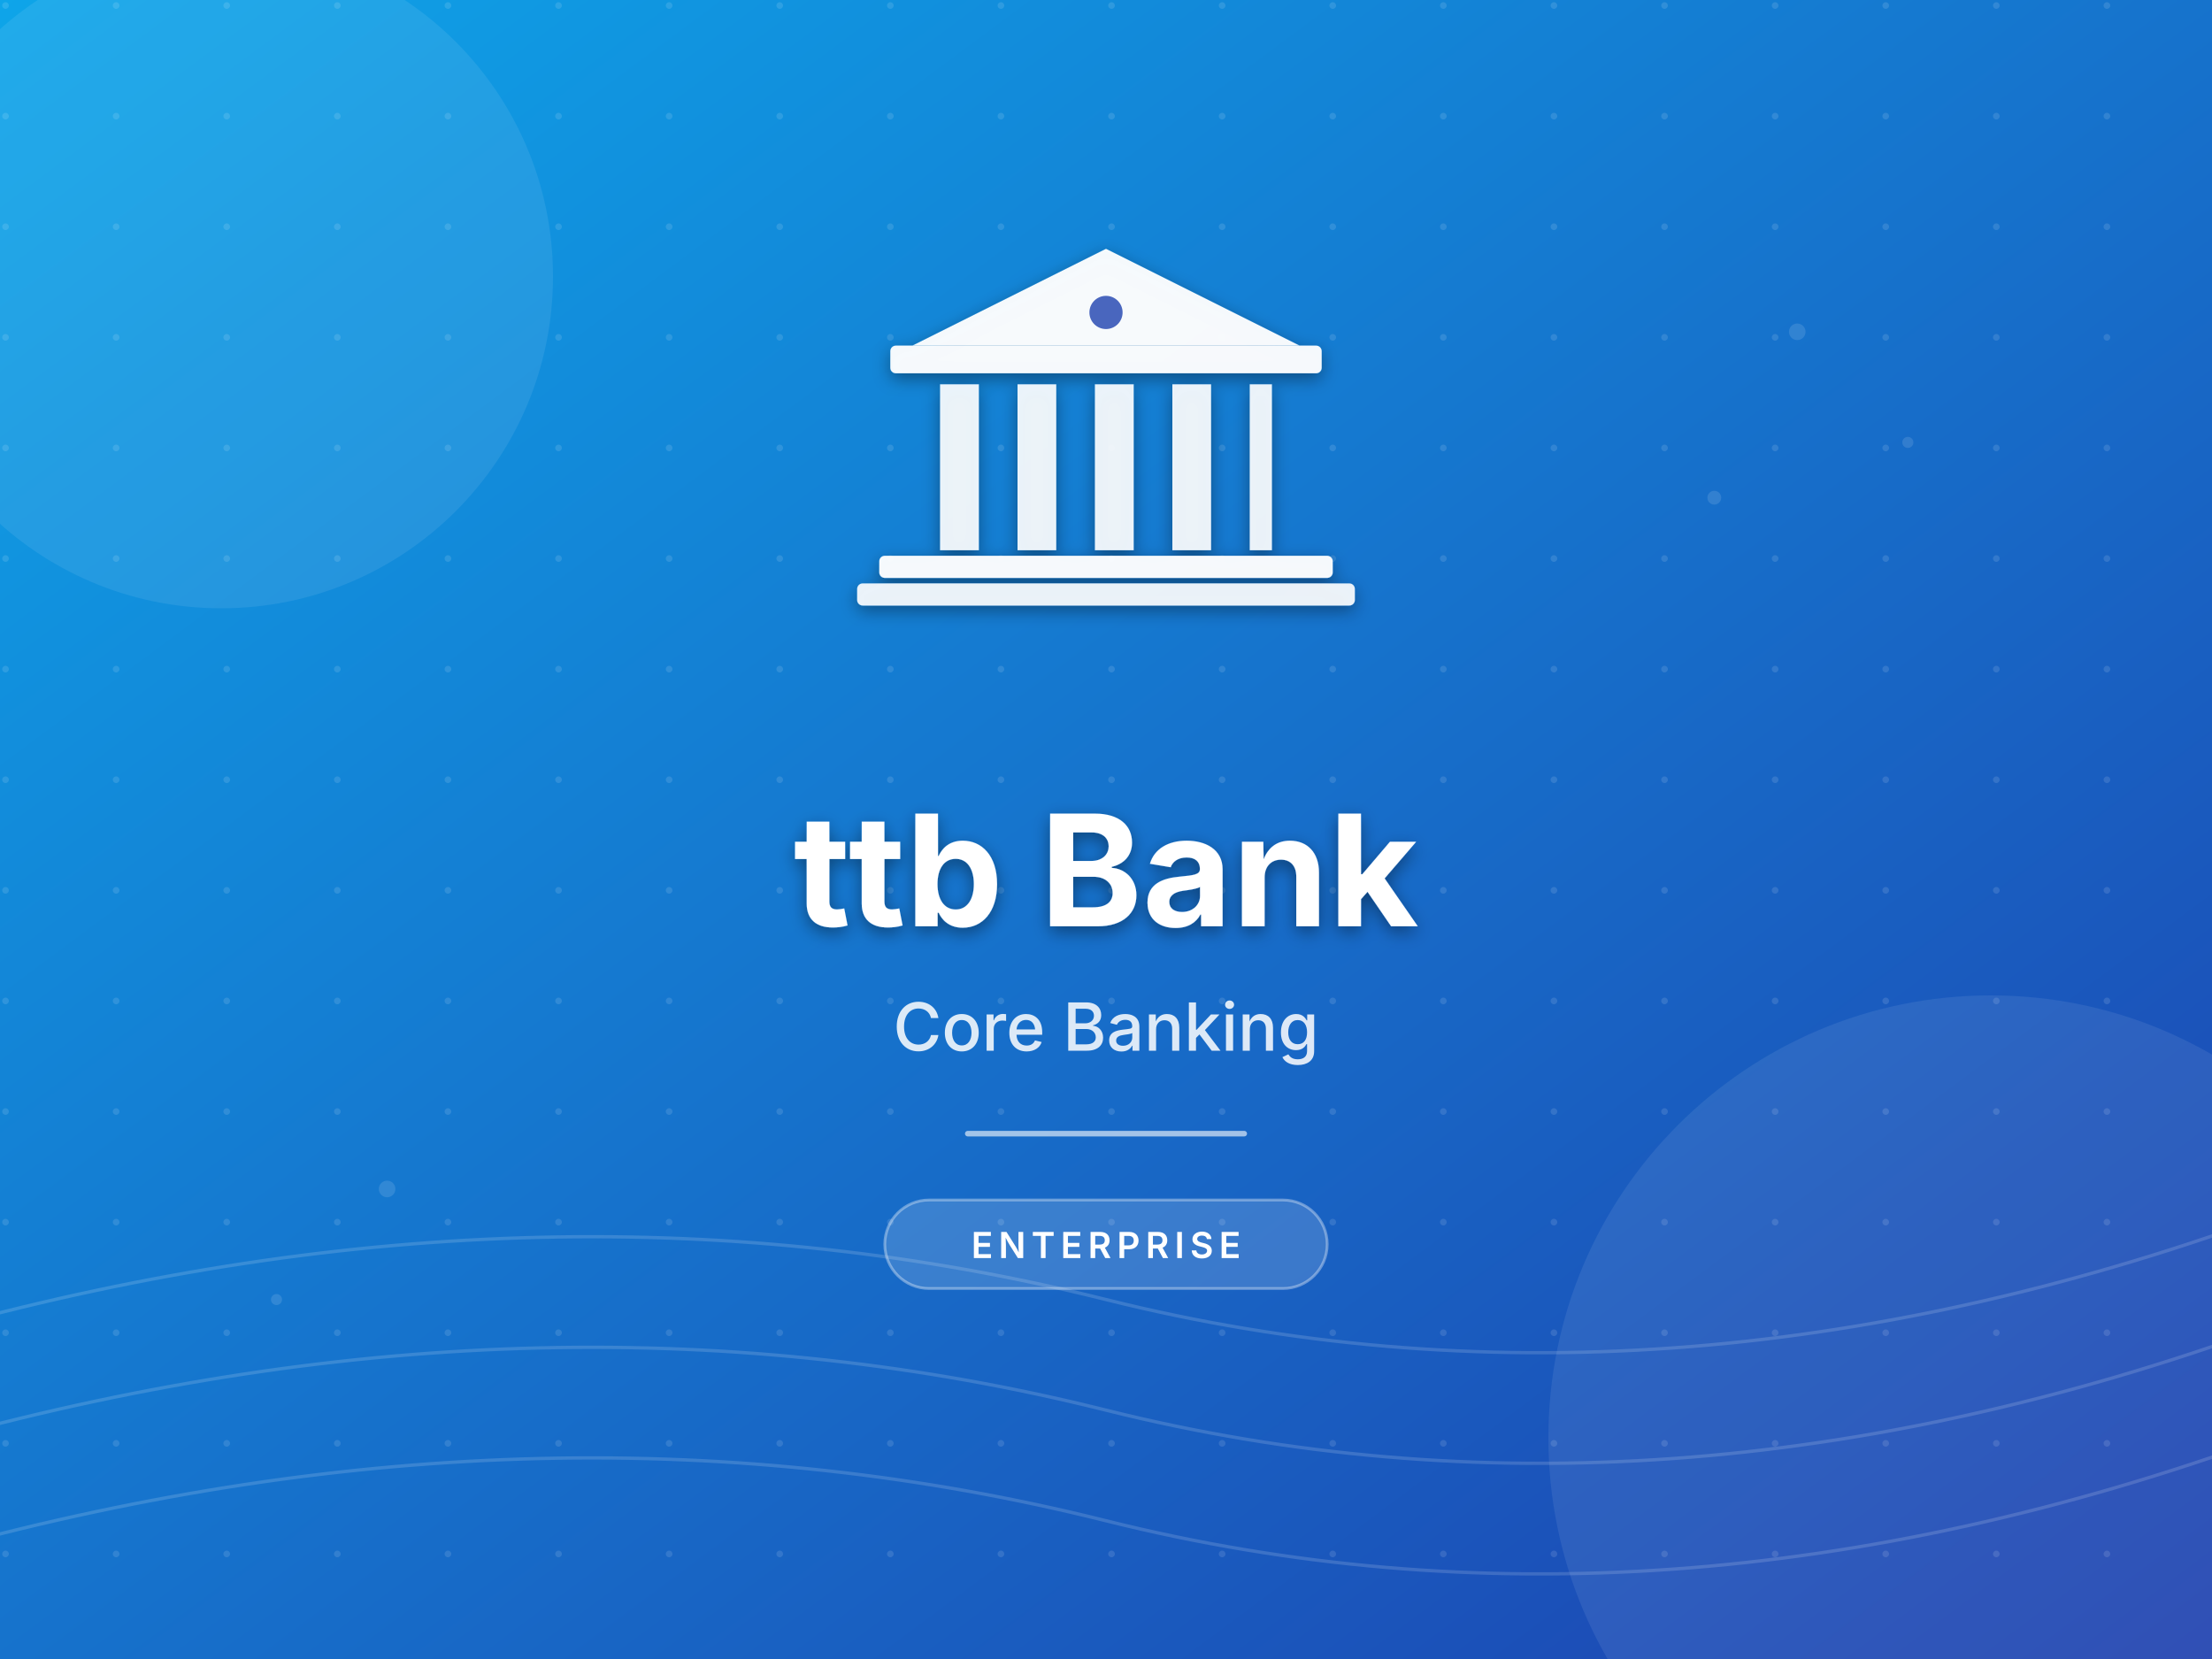
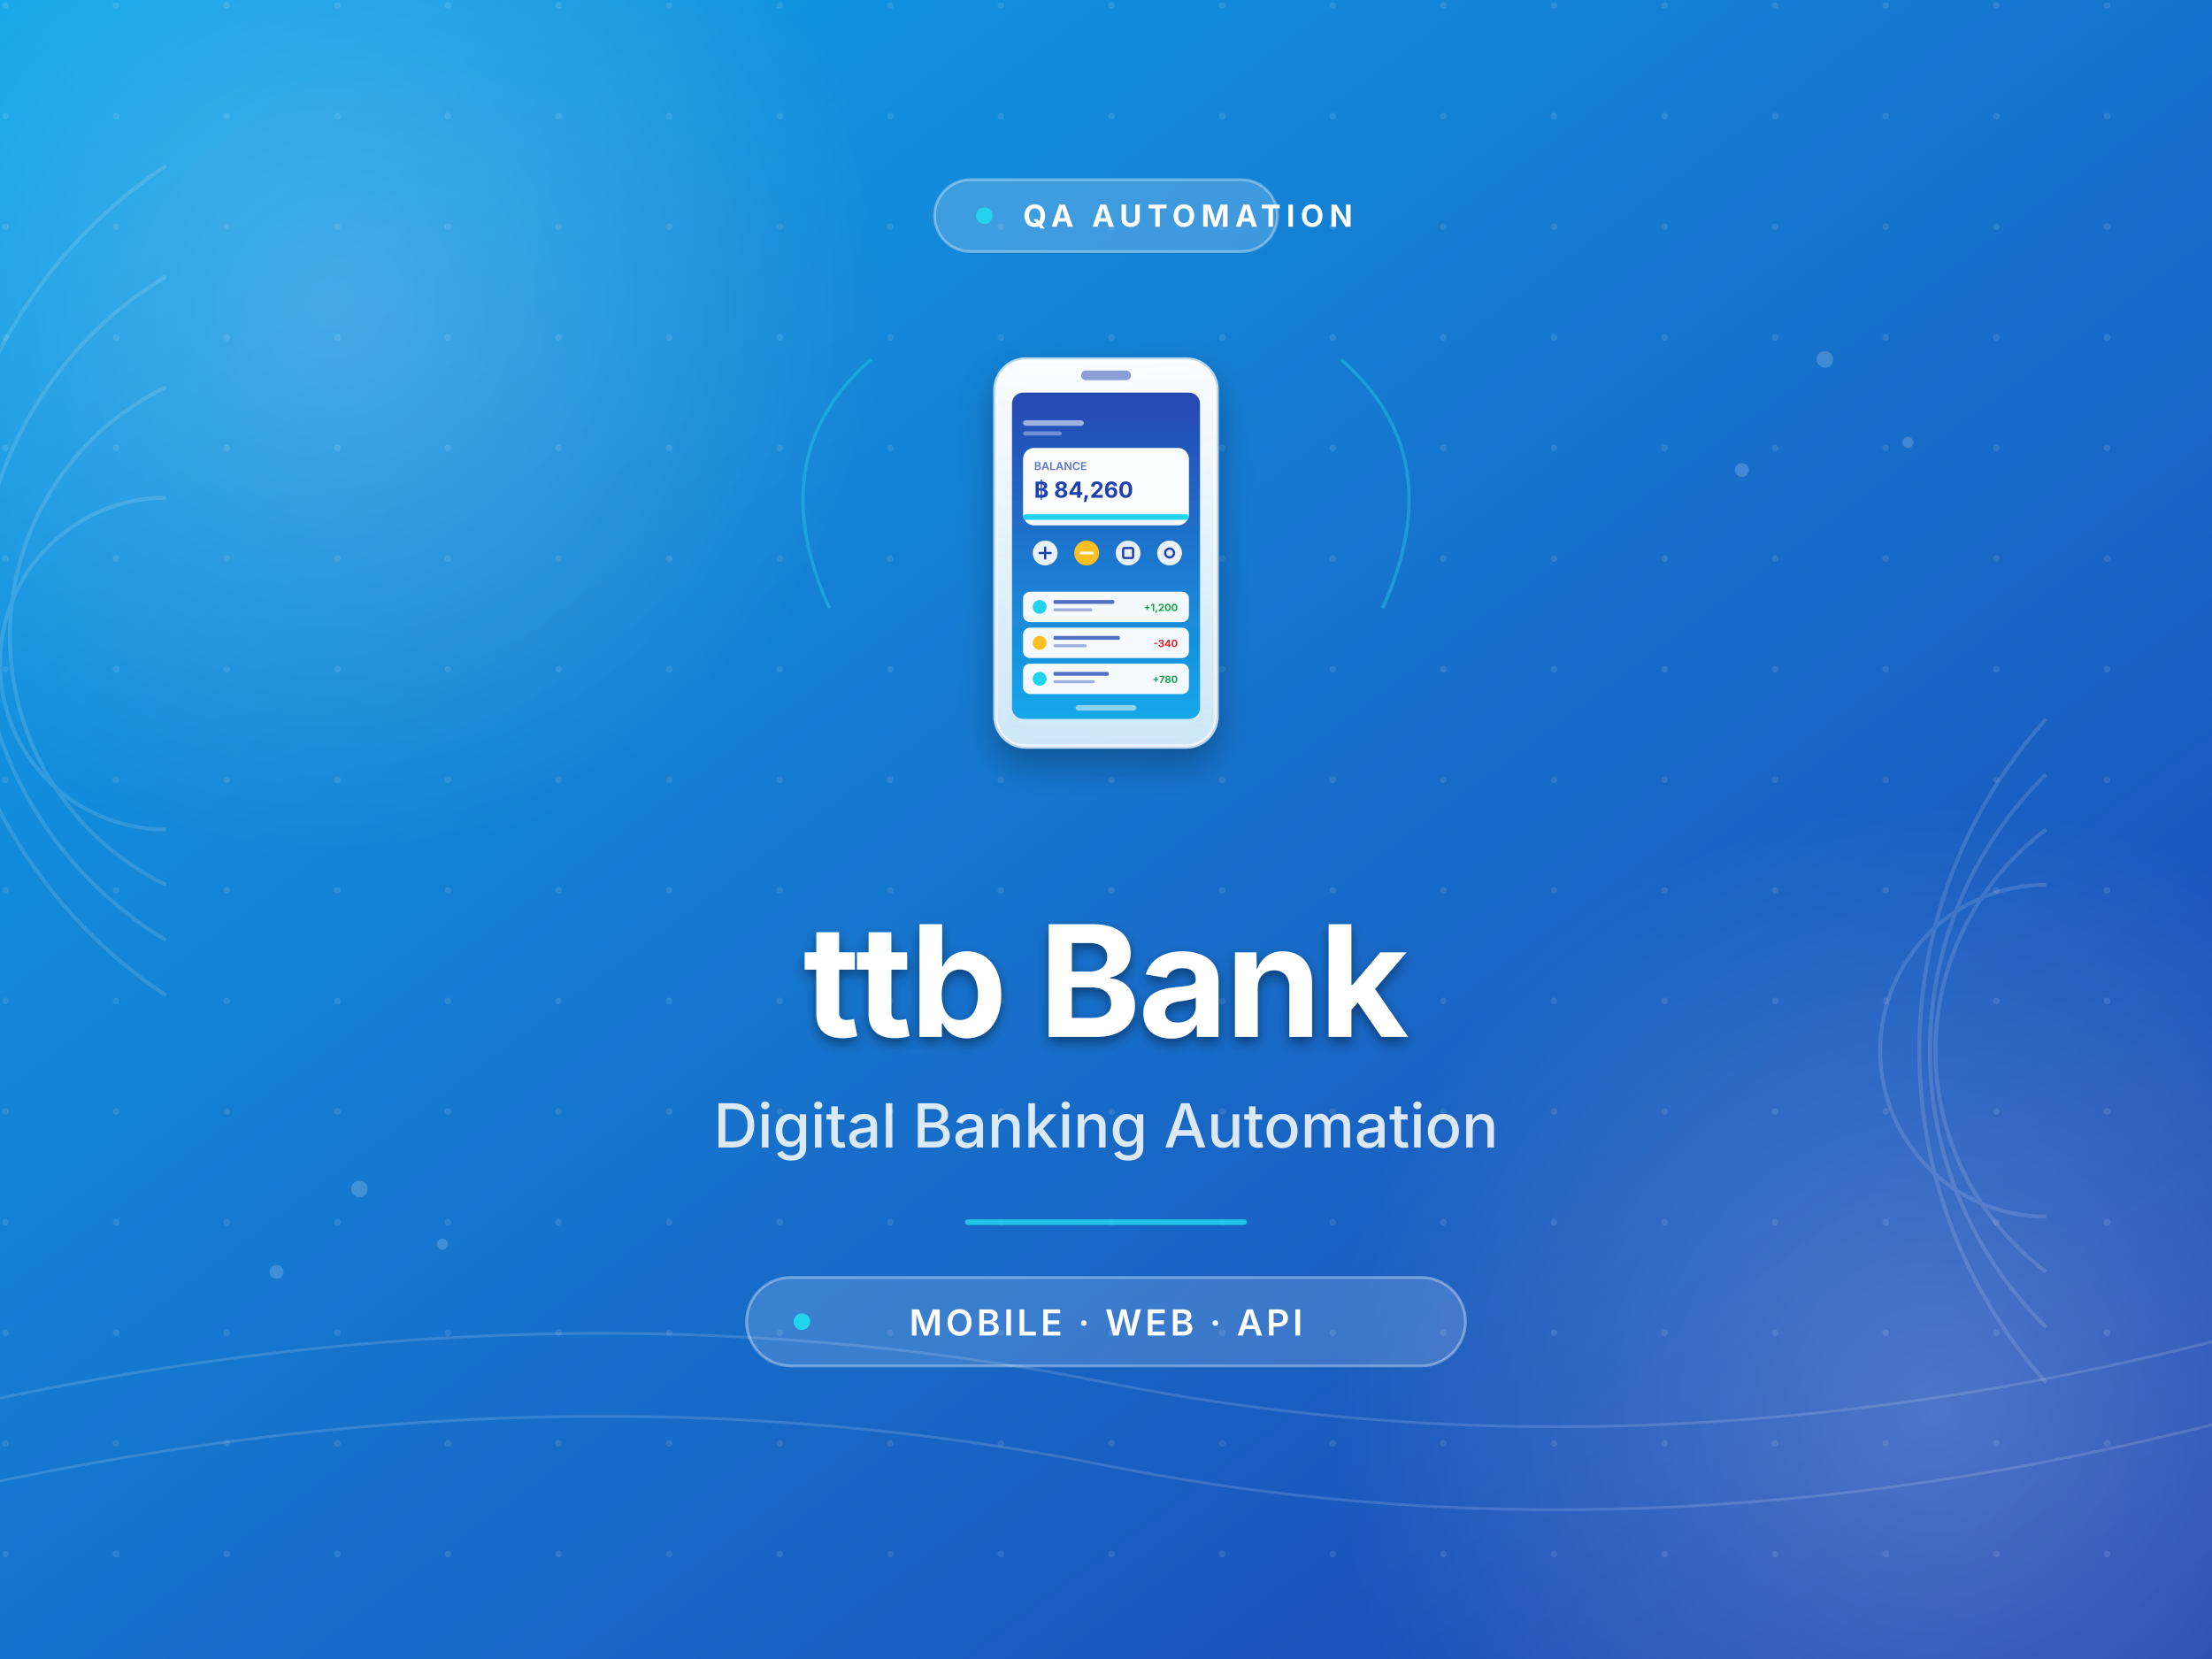
<svg xmlns="http://www.w3.org/2000/svg" viewBox="0 0 800 600" width="800" height="600">
  <defs>
    <linearGradient id="bgGrad" x1="0%" y1="0%" x2="100%" y2="100%">
      <stop offset="0%" stop-color="#0ea5e9" />
      <stop offset="100%" stop-color="#1e40af" />
    </linearGradient>
-     <filter id="dropShadow" x="-20%" y="-20%" width="140%" height="140%">
-       <feGaussianBlur in="SourceAlpha" stdDeviation="3" />
+     <linearGradient id="phoneGrad" x1="0%" y1="0%" x2="0%" y2="100%">
+       <stop offset="0%" stop-color="#ffffff" stop-opacity="0.98" />
+       <stop offset="100%" stop-color="#e0f2fe" stop-opacity="0.9" />
+     </linearGradient>
+     <linearGradient id="screenGrad" x1="0%" y1="0%" x2="0%" y2="100%">
+       <stop offset="0%" stop-color="#1e40af" />
+       <stop offset="100%" stop-color="#0ea5e9" />
+     </linearGradient>
+     <radialGradient id="glow" cx="50%" cy="50%" r="50%">
+       <stop offset="0%" stop-color="#ffffff" stop-opacity="0.22" />
+       <stop offset="100%" stop-color="#ffffff" stop-opacity="0" />
+     </radialGradient>
+     <filter id="textShadow" x="-20%" y="-20%" width="140%" height="140%">
+       <feGaussianBlur in="SourceAlpha" stdDeviation="2" />
      <feOffset dx="0" dy="2" result="offsetblur" />
      <feComponentTransfer>
        <feFuncA type="linear" slope="0.4" />
      </feComponentTransfer>
      <feMerge>
        <feMergeNode />
        <feMergeNode in="SourceGraphic" />
      </feMerge>
    </filter>
+     <filter id="phoneShadow" x="-30%" y="-30%" width="160%" height="160%">
+       <feGaussianBlur in="SourceAlpha" stdDeviation="6" />
+       <feOffset dx="0" dy="6" result="offsetblur" />
+       <feComponentTransfer>
+         <feFuncA type="linear" slope="0.3" />
+       </feComponentTransfer>
+       <feMerge>
+         <feMergeNode />
+         <feMergeNode in="SourceGraphic" />
+       </feMerge>
+     </filter>
    <pattern id="dotGrid" x="0" y="0" width="40" height="40" patternUnits="userSpaceOnUse">
-       <circle cx="2" cy="2" r="1.2" fill="#ffffff" opacity="0.12" />
+       <circle cx="2" cy="2" r="1.2" fill="#ffffff" opacity="0.1" />
    </pattern>
  </defs>
  <rect width="800" height="600" fill="url(#bgGrad)" />
  <rect width="800" height="600" fill="url(#dotGrid)" />
-   <g opacity="0.08" fill="#ffffff">
-     <circle cx="80" cy="100" r="120" />
-     <circle cx="720" cy="520" r="160" />
+   <circle cx="120" cy="110" r="200" fill="url(#glow)" />
+   <circle cx="700" cy="510" r="220" fill="url(#glow)" />
+   <g stroke="#ffffff" stroke-width="1.4" fill="none" opacity="0.13">
+     <path d="M 60 300 A 60 60 0 0 1 60 180" />
+     <path d="M 60 320 A 100 100 0 0 1 60 140" />
+     <path d="M 60 340 A 140 140 0 0 1 60 100" />
+     <path d="M 60 360 A 180 180 0 0 1 60 60" />
  </g>
-   <g opacity="0.15" stroke="#ffffff" stroke-width="1.2" fill="none">
-     <path d="M -20 480 Q 200 420 400 470 T 820 440" />
-     <path d="M -20 520 Q 200 460 400 510 T 820 480" />
-     <path d="M -20 560 Q 200 500 400 550 T 820 520" />
+   <g stroke="#ffffff" stroke-width="1.4" fill="none" opacity="0.13">
+     <path d="M 740 320 A 60 60 0 0 0 740 440" />
+     <path d="M 740 300 A 100 100 0 0 0 740 460" />
+     <path d="M 740 280 A 140 140 0 0 0 740 480" />
+     <path d="M 740 260 A 180 180 0 0 0 740 500" />
  </g>
-   <g opacity="0.12" fill="#ffffff">
-     <circle cx="650" cy="120" r="3" />
+   <g stroke="#ffffff" stroke-width="1" fill="none" opacity="0.14">
+     <path d="M -20 510 Q 200 460 400 500 T 820 480" />
+     <path d="M -20 540 Q 200 490 400 530 T 820 510" />
+   </g>
+   <g fill="#ffffff" opacity="0.18">
+     <circle cx="130" cy="430" r="3" />
+     <circle cx="160" cy="450" r="2" />
+     <circle cx="100" cy="460" r="2.5" />
+     <circle cx="660" cy="130" r="3" />
    <circle cx="690" cy="160" r="2" />
-     <circle cx="620" cy="180" r="2.5" />
-     <circle cx="140" cy="430" r="3" />
-     <circle cx="100" cy="470" r="2" />
+     <circle cx="630" cy="170" r="2.5" />
  </g>
-   <g transform="translate(400, 95)" filter="url(#dropShadow)">
-     <path d="M -70 30 L 0 -5 L 70 30 Z" fill="#ffffff" opacity="0.95" />
-     <rect x="-78" y="30" width="156" height="10" rx="2" fill="#ffffff" opacity="0.95" />
-     <rect x="-60" y="44" width="14" height="60" fill="#ffffff" opacity="0.9" />
-     <rect x="-32" y="44" width="14" height="60" fill="#ffffff" opacity="0.9" />
-     <rect x="-4" y="44" width="14" height="60" fill="#ffffff" opacity="0.9" />
-     <rect x="24" y="44" width="14" height="60" fill="#ffffff" opacity="0.9" />
-     <rect x="52" y="44" width="8" height="60" fill="#ffffff" opacity="0.9" />
-     <rect x="-82" y="106" width="164" height="8" rx="2" fill="#ffffff" opacity="0.95" />
-     <rect x="-90" y="116" width="180" height="8" rx="2" fill="#ffffff" opacity="0.9" />
-     <circle cx="0" cy="18" r="6" fill="#1e40af" opacity="0.8" />
+   <g transform="translate(400, 78)">
+     <rect x="-62" y="-13" width="124" height="26" rx="13" fill="#ffffff" fill-opacity="0.18" stroke="#ffffff" stroke-opacity="0.35" stroke-width="1" />
+     <circle cx="-44" cy="0" r="3" fill="#22d3ee" />
+     <text x="-30" y="4" font-family="Inter, system-ui, sans-serif" font-weight="700" font-size="11" fill="#ffffff" letter-spacing="2">QA AUTOMATION</text>
  </g>
-   <text x="400" y="335" fill="#ffffff" font-family="Inter, system-ui, sans-serif" font-weight="700" font-size="56" text-anchor="middle" filter="url(#dropShadow)">ttb Bank</text>
-   <text x="400" y="380" fill="#ffffff" fill-opacity="0.85" font-family="Inter, system-ui, sans-serif" font-weight="500" font-size="24" text-anchor="middle">Core Banking</text>
-   <line x1="350" y1="410" x2="450" y2="410" stroke="#ffffff" stroke-width="2" opacity="0.6" stroke-linecap="round" />
-   <g transform="translate(400, 450)">
-     <rect x="-80" y="-16" width="160" height="32" rx="16" fill="#ffffff" fill-opacity="0.15" stroke="#ffffff" stroke-opacity="0.35" stroke-width="1" />
-     <text x="0" y="5" fill="#ffffff" font-family="Inter, system-ui, sans-serif" font-weight="600" font-size="13" text-anchor="middle" letter-spacing="2">ENTERPRISE</text>
+   <g transform="translate(400, 130)" filter="url(#phoneShadow)">
+     <rect x="-40" y="0" width="80" height="140" rx="11" ry="11" fill="url(#phoneGrad)" stroke="#ffffff" stroke-width="1.5" stroke-opacity="0.7" />
+     <rect x="-9" y="4" width="18" height="3.5" rx="1.75" fill="#1e40af" opacity="0.5" />
+     <rect x="-34" y="12" width="68" height="118" rx="4" fill="url(#screenGrad)" opacity="0.96" />
+     <rect x="-30" y="22" width="22" height="2" rx="1" fill="#ffffff" opacity="0.55" />
+     <rect x="-30" y="26" width="14" height="1.5" rx="0.75" fill="#ffffff" opacity="0.35" />
+     <rect x="-30" y="32" width="60" height="28" rx="4" fill="#ffffff" opacity="0.98" />
+     <text x="-26" y="40" font-family="Inter, system-ui, sans-serif" font-size="4" fill="#1e40af" opacity="0.7" font-weight="600">BALANCE</text>
+     <text x="-26" y="50" font-family="Inter, system-ui, sans-serif" font-size="8" font-weight="700" fill="#1e40af">฿ 84,260</text>
+     <rect x="-30" y="56" width="60" height="2" rx="1" fill="#22d3ee" />
+     <circle cx="-22" cy="70" r="4.5" fill="#ffffff" opacity="0.9" />
+     <circle cx="-7" cy="70" r="4.5" fill="#fbbf24" />
+     <circle cx="8" cy="70" r="4.5" fill="#ffffff" opacity="0.9" />
+     <circle cx="23" cy="70" r="4.5" fill="#ffffff" opacity="0.9" />
+     <path d="M -24 70 L -20 70 M -22 68 L -22 72" stroke="#1e40af" stroke-width="0.8" stroke-linecap="round" />
+     <path d="M -9 70 L -5 70" stroke="#ffffff" stroke-width="1" stroke-linecap="round" />
+     <rect x="6.2" y="68.2" width="3.6" height="3.6" rx="0.5" fill="none" stroke="#1e40af" stroke-width="0.8" />
+     <circle cx="23" cy="70" r="1.6" fill="none" stroke="#1e40af" stroke-width="0.8" />
+     <rect x="-30" y="84" width="60" height="11" rx="2.5" fill="#ffffff" opacity="0.95" />
+     <circle cx="-24" cy="89.5" r="2.5" fill="#22d3ee" />
+     <rect x="-19" y="87" width="22" height="1.4" rx="0.5" fill="#1e40af" opacity="0.75" />
+     <rect x="-19" y="90" width="14" height="1.1" rx="0.5" fill="#1e40af" opacity="0.4" />
+     <text x="26" y="91" font-family="Inter, system-ui, sans-serif" font-size="3.6" font-weight="700" fill="#16a34a" text-anchor="end">+1,200</text>
+     <rect x="-30" y="97" width="60" height="11" rx="2.5" fill="#ffffff" opacity="0.95" />
+     <circle cx="-24" cy="102.5" r="2.5" fill="#fbbf24" />
+     <rect x="-19" y="100" width="24" height="1.4" rx="0.5" fill="#1e40af" opacity="0.75" />
+     <rect x="-19" y="103" width="12" height="1.1" rx="0.5" fill="#1e40af" opacity="0.4" />
+     <text x="26" y="104" font-family="Inter, system-ui, sans-serif" font-size="3.6" font-weight="700" fill="#dc2626" text-anchor="end">-340</text>
+     <rect x="-30" y="110" width="60" height="11" rx="2.5" fill="#ffffff" opacity="0.95" />
+     <circle cx="-24" cy="115.5" r="2.5" fill="#22d3ee" />
+     <rect x="-19" y="113" width="20" height="1.4" rx="0.5" fill="#1e40af" opacity="0.75" />
+     <rect x="-19" y="116" width="15" height="1.1" rx="0.5" fill="#1e40af" opacity="0.4" />
+     <text x="26" y="117" font-family="Inter, system-ui, sans-serif" font-size="3.6" font-weight="700" fill="#16a34a" text-anchor="end">+780</text>
+     <rect x="-11" y="125" width="22" height="2" rx="1" fill="#ffffff" opacity="0.5" />
+   </g>
+   <g stroke="#22d3ee" stroke-width="1.2" fill="none" opacity="0.4">
+     <path d="M 485 130 Q 525 165 500 220" />
+     <path d="M 315 130 Q 275 165 300 220" />
+   </g>
+   <text x="400" y="375" font-family="Inter, system-ui, sans-serif" font-weight="700" font-size="56" fill="#ffffff" text-anchor="middle" filter="url(#textShadow)" letter-spacing="-1">ttb Bank</text>
+   <text x="400" y="415" font-family="Inter, system-ui, sans-serif" font-weight="500" font-size="22" fill="#ffffff" fill-opacity="0.85" text-anchor="middle">Digital Banking Automation</text>
+   <line x1="350" y1="442" x2="450" y2="442" stroke="#22d3ee" stroke-width="2" stroke-linecap="round" opacity="0.85" />
+   <g transform="translate(400, 478)">
+     <rect x="-130" y="-16" width="260" height="32" rx="16" fill="#ffffff" fill-opacity="0.15" stroke="#ffffff" stroke-opacity="0.35" stroke-width="1" />
+     <circle cx="-110" cy="0" r="3" fill="#22d3ee" />
+     <text x="0" y="5" font-family="Inter, system-ui, sans-serif" font-weight="600" font-size="13" fill="#ffffff" text-anchor="middle" letter-spacing="1.2">MOBILE · WEB · API</text>
  </g>
</svg>
